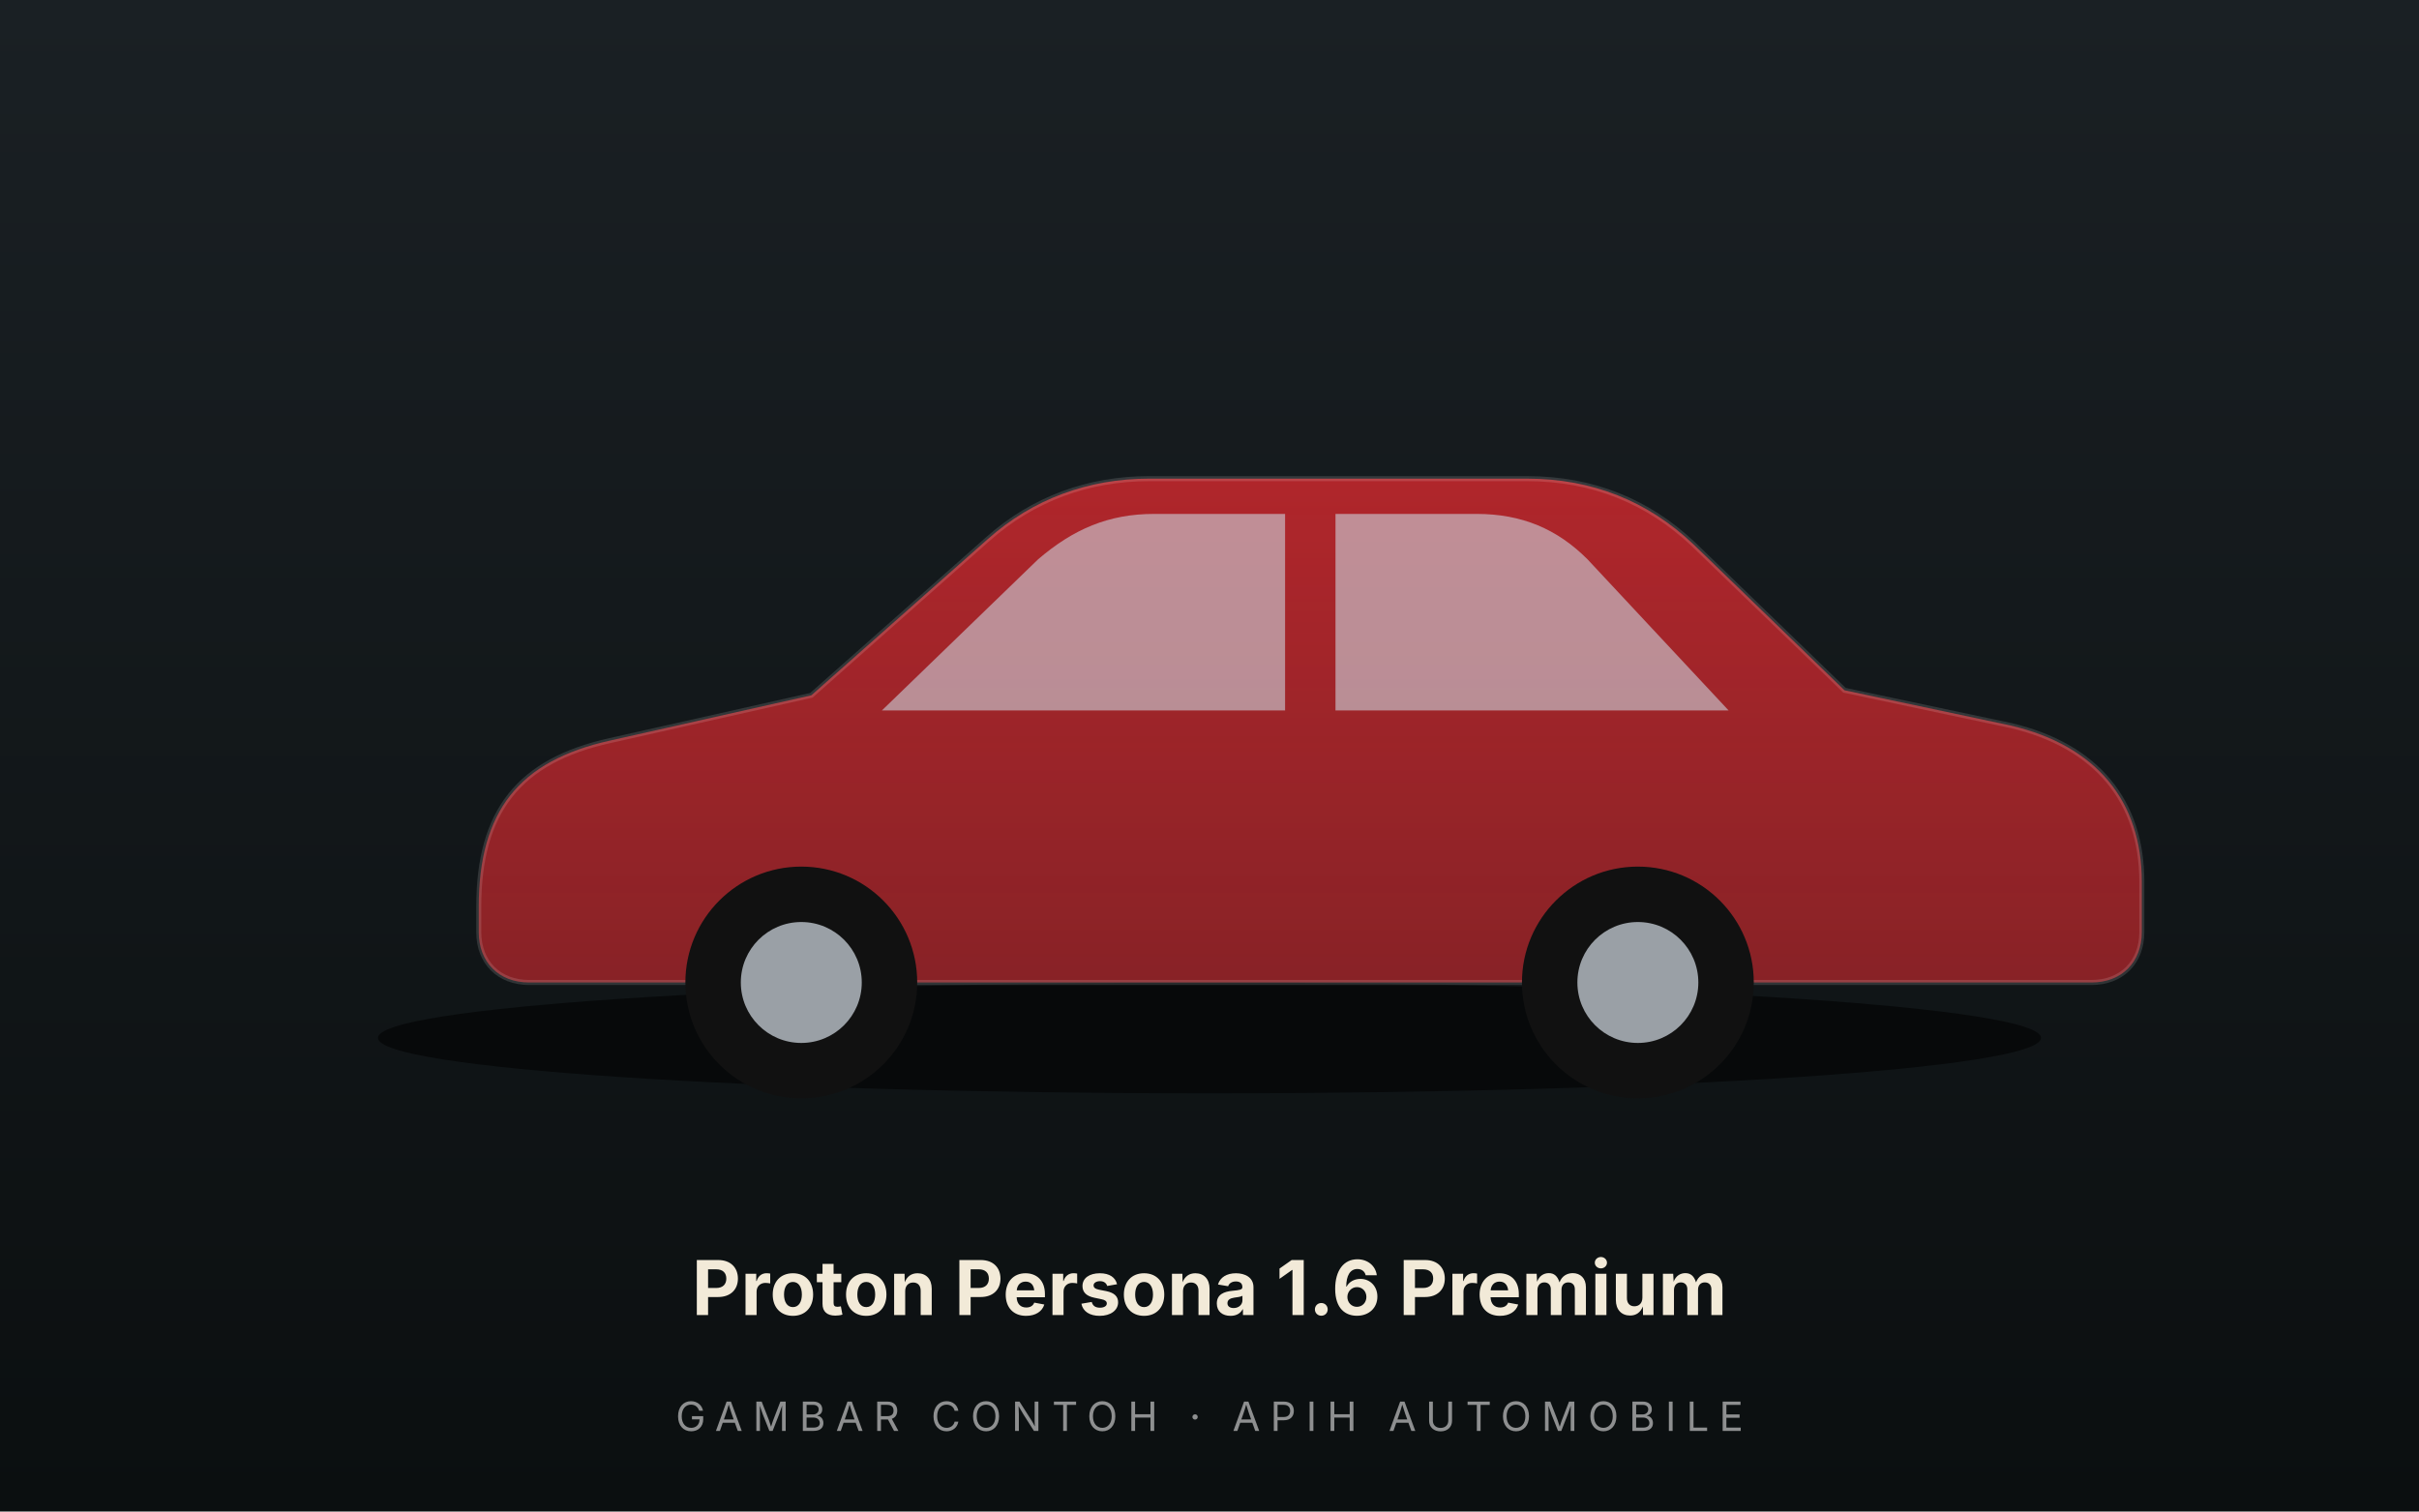
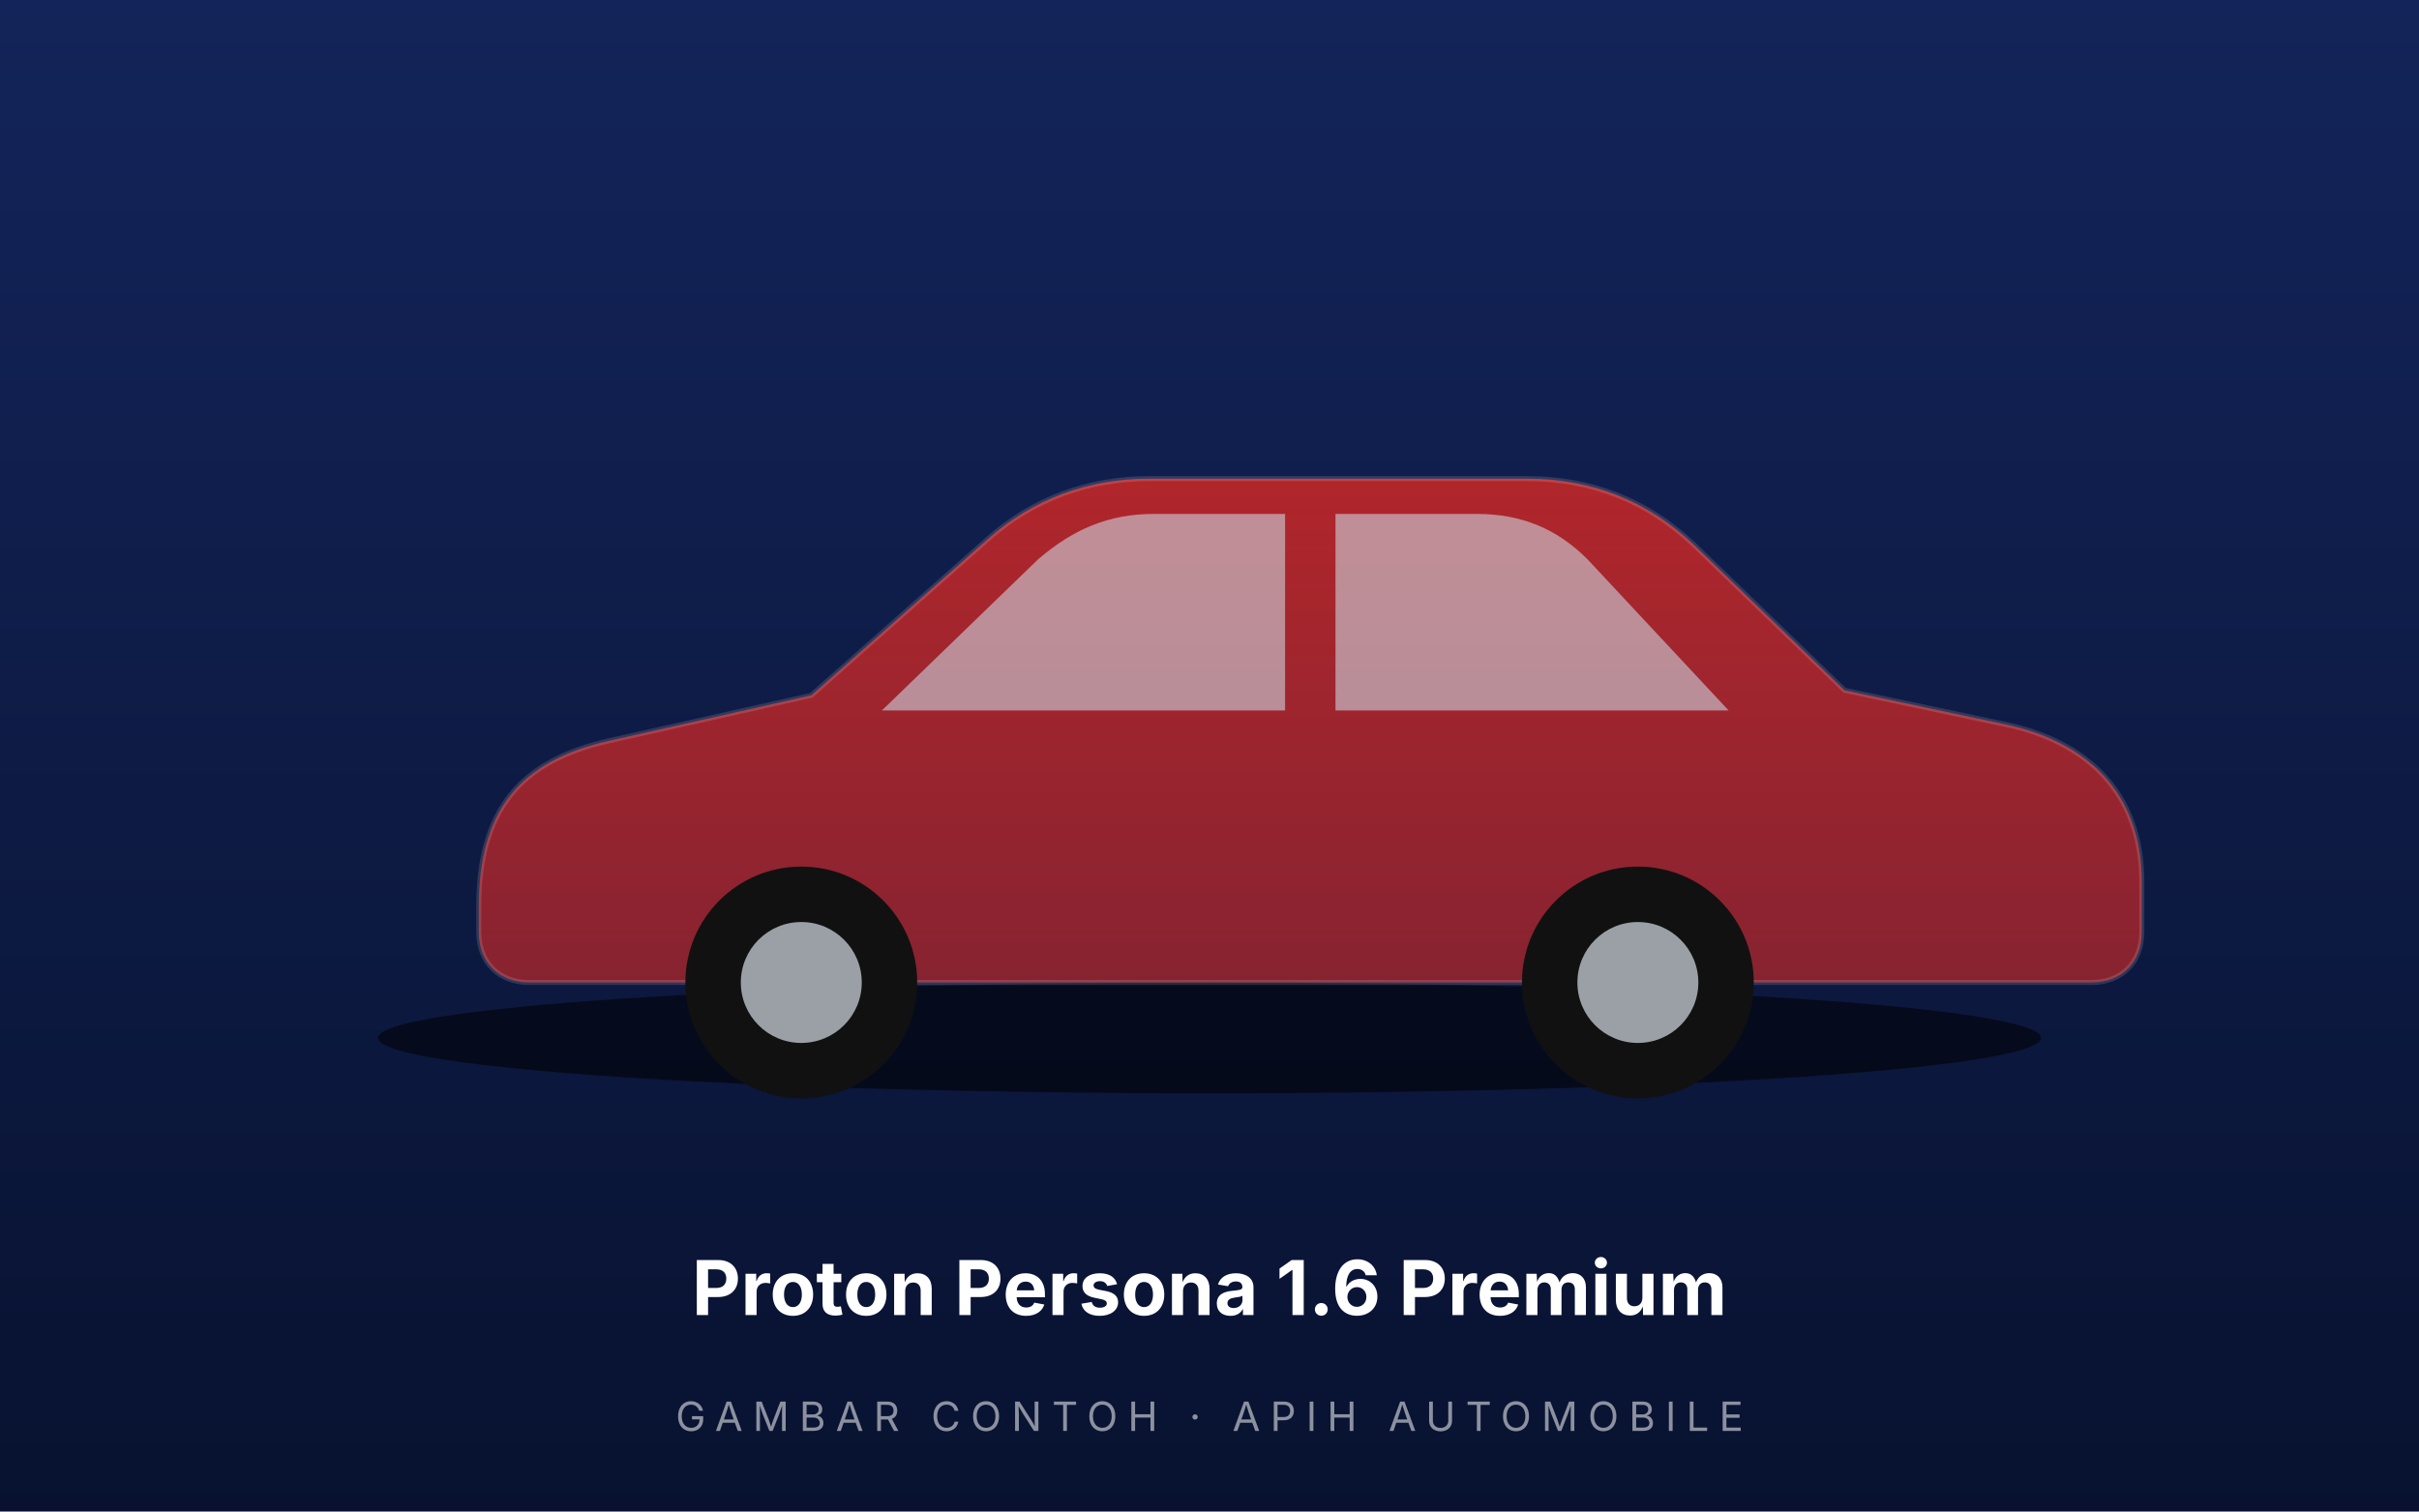
<svg xmlns="http://www.w3.org/2000/svg" viewBox="0 0 960 600">
  <defs>
    <linearGradient id="g" x1="0" y1="0" x2="0" y2="1">
-       <stop offset="0" stop-color="#1a2024" />
-       <stop offset="1" stop-color="#0b0f10" />
+       <stop offset="0" stop-color="#13245a" />
+       <stop offset="1" stop-color="#081230" />
    </linearGradient>
    <linearGradient id="c" x1="0" y1="0" x2="0" y2="1">
      <stop offset="0" stop-color="#b0262b" stop-opacity="1" />
      <stop offset="1" stop-color="#b0262b" stop-opacity=".75" />
    </linearGradient>
  </defs>
  <rect width="960" height="600" fill="url(#g)" />
  <ellipse cx="480" cy="412" rx="330" ry="22" fill="#000" opacity=".55" />
  <path transform="translate(0,-40)" d="M190 400c0-38 16-58 52-66l80-18 70-62c18-16 40-24 64-24h150c26 0 48 9 66 26l60 58 66 14c34 8 52 30 52 62v20c0 12-8 20-20 20H210c-12 0-20-8-20-20z" fill="url(#c)" stroke="#ffffff22" stroke-width="2" />
  <path transform="translate(0,-40)" d="M412 262c14-12 28-18 46-18h52v78H350zM530 244h56c18 0 32 6 44 18l56 60H530z" fill="#cfe3ef" opacity=".55" />
  <circle cx="318" cy="390" r="46" fill="#111" />
  <circle cx="318" cy="390" r="24" fill="#9aa0a6" />
  <circle cx="650" cy="390" r="46" fill="#111" />
  <circle cx="650" cy="390" r="24" fill="#9aa0a6" />
-   <text x="480" y="522" text-anchor="middle" font-family="Inter,Arial,sans-serif" font-size="30" font-weight="700" fill="#f2ead8">Proton Persona 1.6 Premium</text>
-   <text x="480" y="80" text-anchor="middle" font-family="Inter,Arial,sans-serif" font-size="22" fill="#d6aa54" />
+   <text x="480" y="522" text-anchor="middle" font-family="Inter,Arial,sans-serif" font-size="30" font-weight="700" fill="#ffffff">Proton Persona 1.6 Premium</text>
+   <text x="480" y="80" text-anchor="middle" font-family="Inter,Arial,sans-serif" font-size="22" fill="#ffc61a" />
  <text x="480" y="568" text-anchor="middle" font-family="Inter,Arial,sans-serif" font-size="16" letter-spacing="4" fill="#ffffff88">GAMBAR CONTOH · APIH AUTOMOBILE</text>
</svg>
